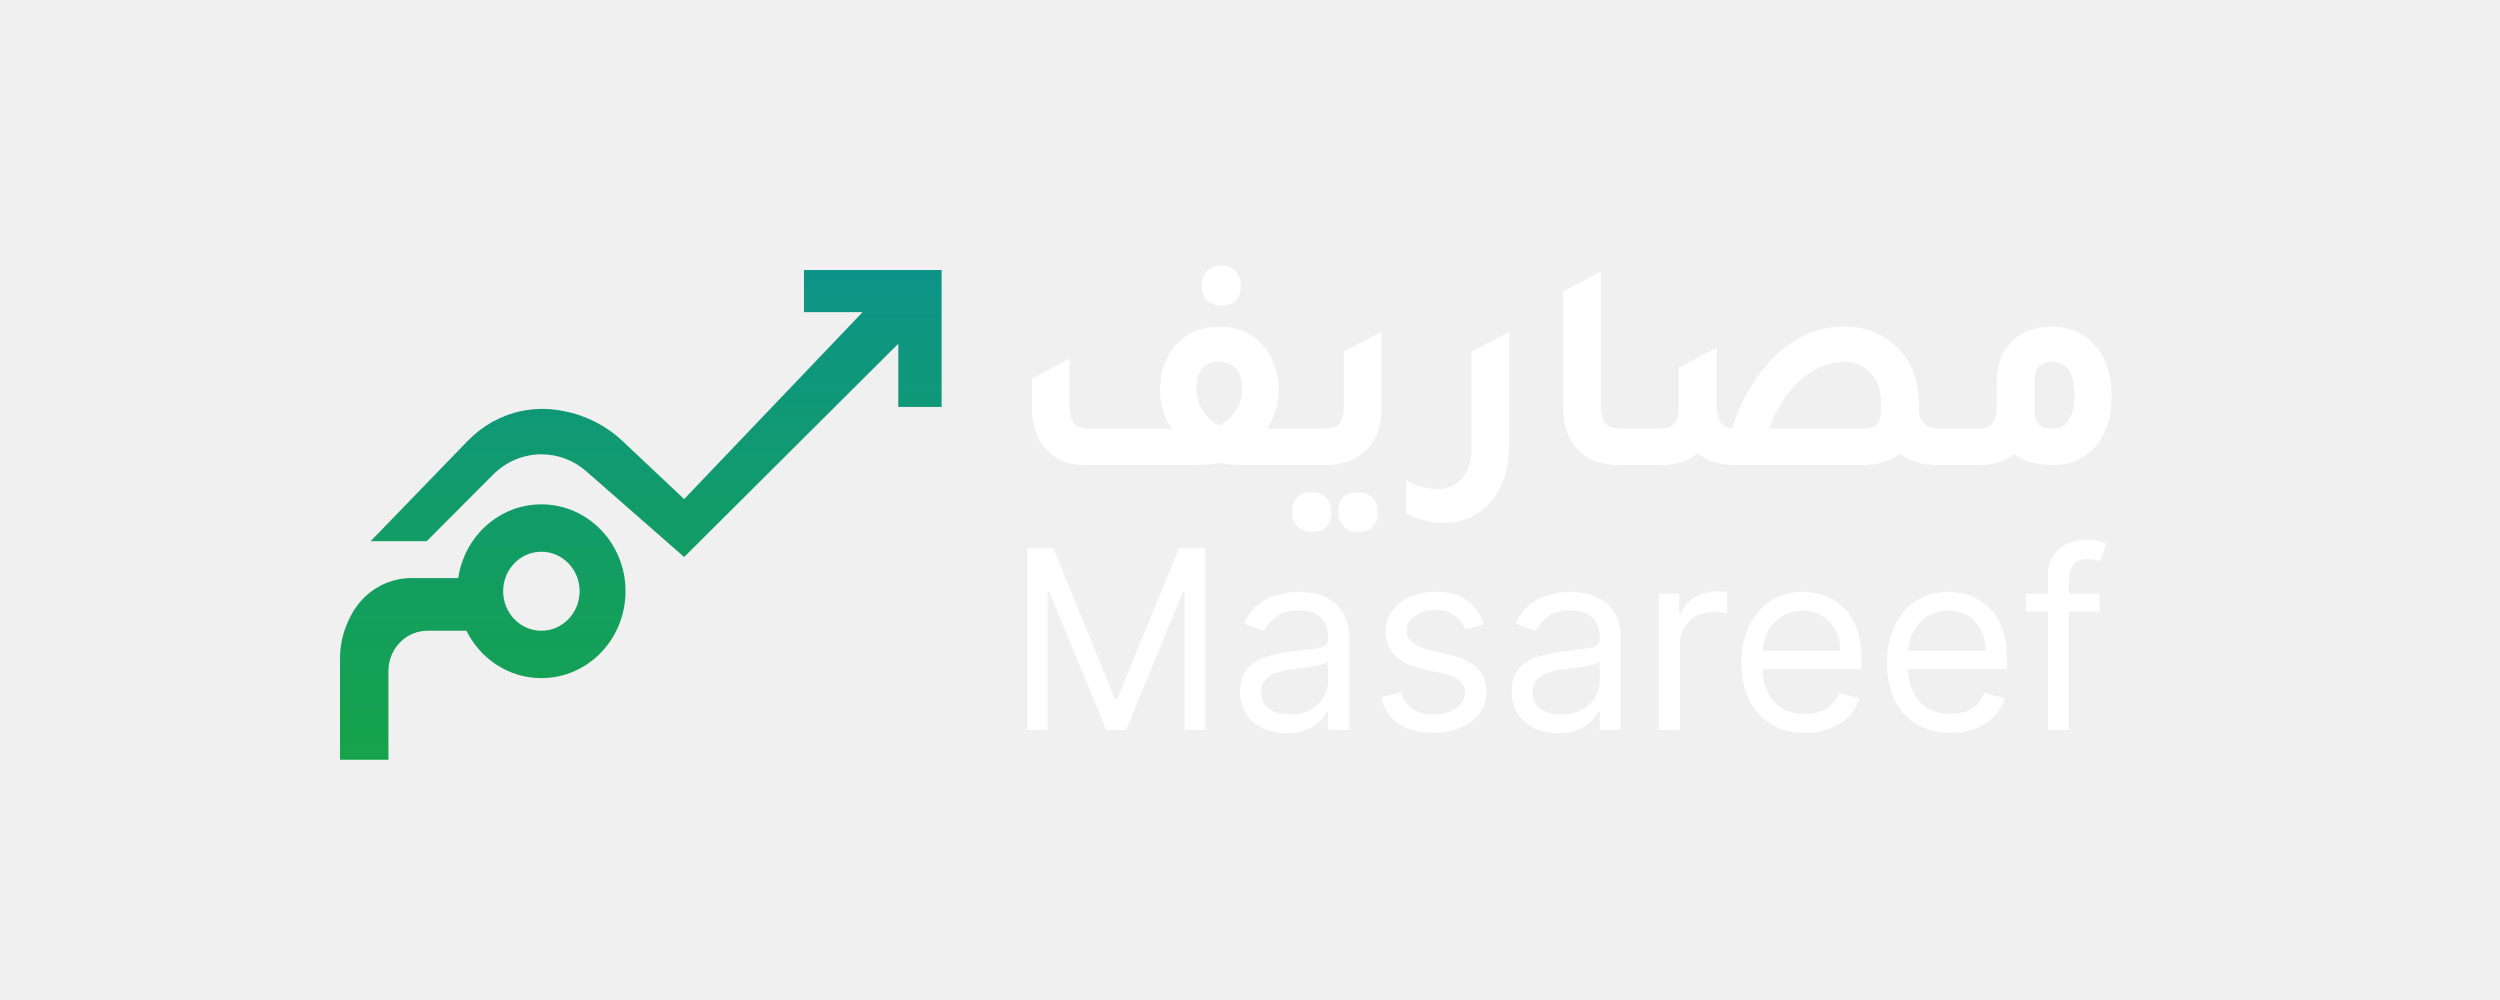
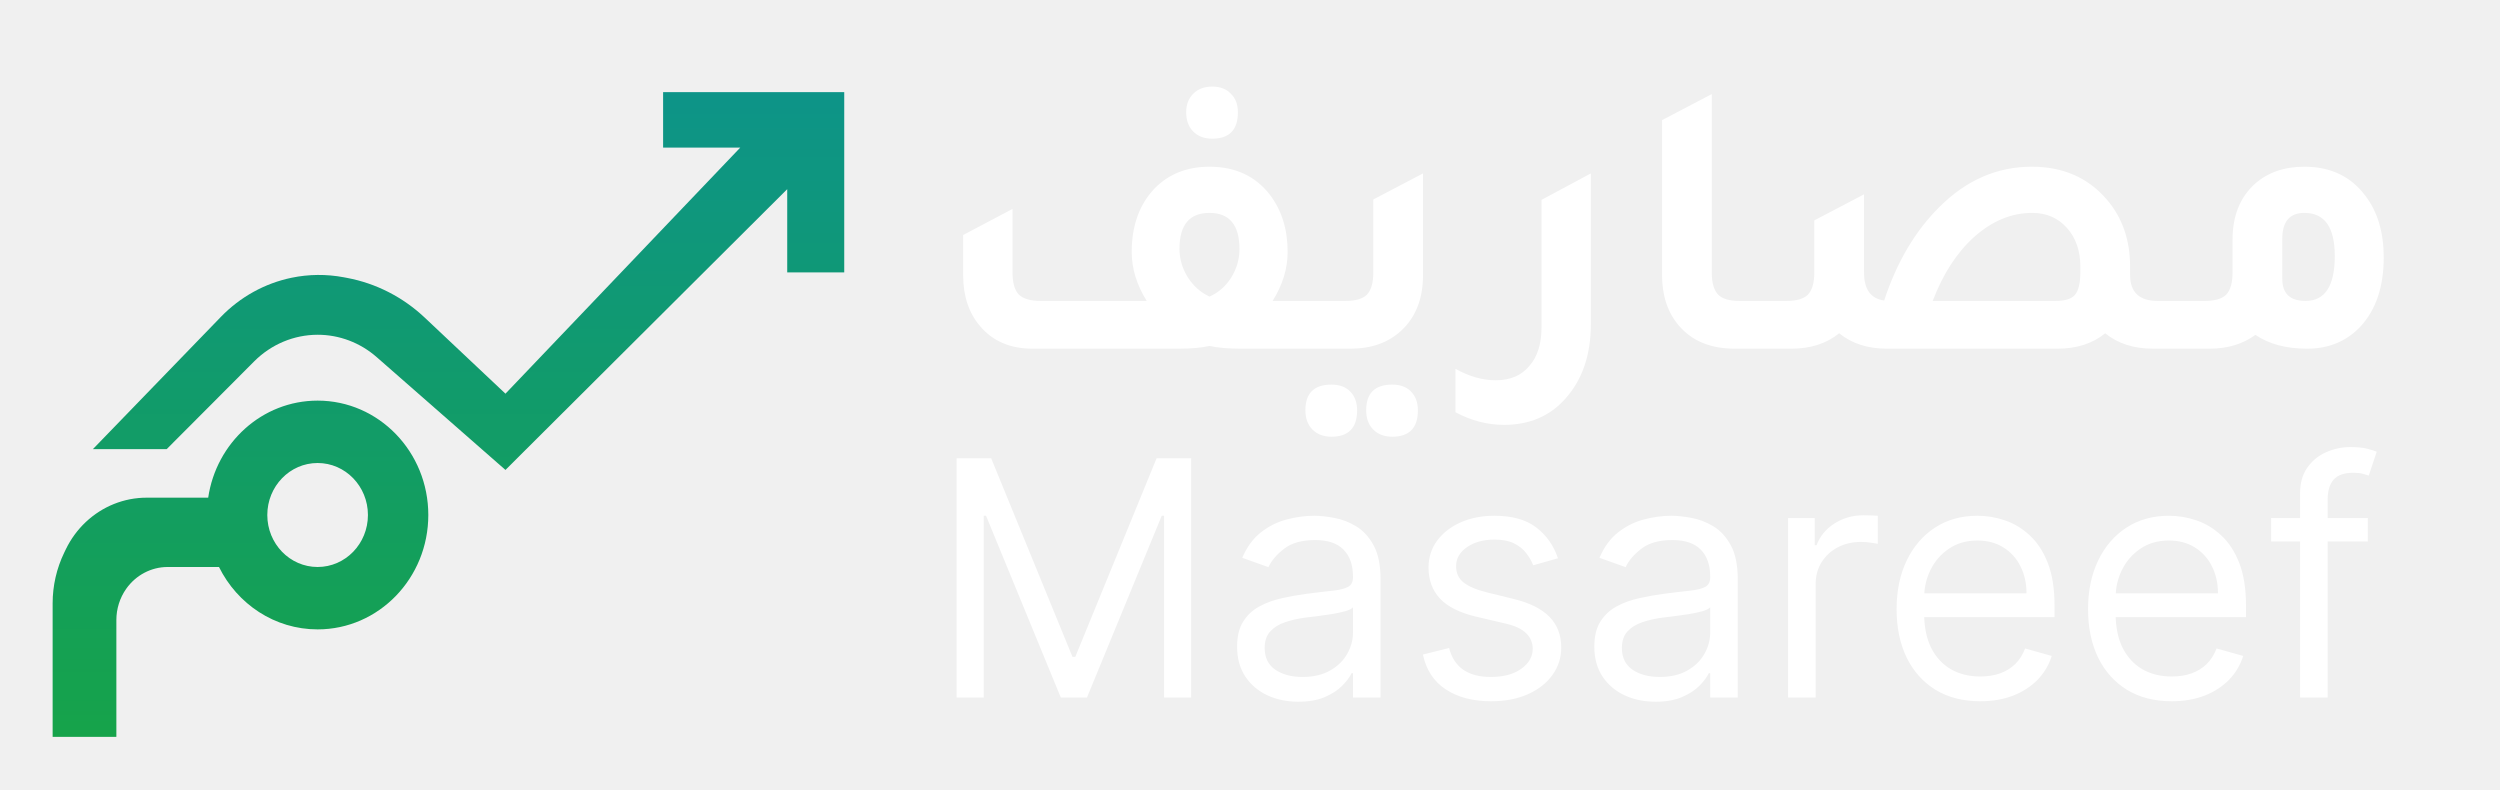
- <svg xmlns="http://www.w3.org/2000/svg" width="500" height="200" viewBox="0 0 500 200" fill="none">
-   <path fill-rule="evenodd" clip-rule="evenodd" d="M108.278 100.869C117.57 100.869 125.103 108.65 125.103 118.248C125.103 127.846 117.57 135.626 108.278 135.626C101.74 135.626 96.072 131.774 93.287 126.147H85.488C82.992 126.147 80.647 127.38 79.179 129.465C78.209 130.842 77.687 132.502 77.687 134.205V151.951H68V131.671C68 128.996 68.603 126.357 69.762 123.963L70.008 123.453C70.766 121.887 71.799 120.48 73.053 119.302C75.58 116.929 78.873 115.615 82.288 115.615H91.645C92.874 107.266 99.852 100.869 108.278 100.869ZM108.278 110.348C104.054 110.348 100.63 113.885 100.63 118.248C100.63 122.61 104.054 126.147 108.278 126.147C112.502 126.147 115.926 122.61 115.926 118.248C115.926 113.885 112.502 110.348 108.278 110.348Z" fill="url(#paint0_linear_6_50)" />
-   <path d="M85.335 108.242H74.118L93.571 88.149C96.512 85.112 100.257 83.041 104.335 82.199C106.94 81.661 109.62 81.636 112.234 82.127L112.756 82.225C117.159 83.052 121.248 85.142 124.556 88.257L136.829 99.816L172.519 62.426H160.792V54H188.324V81.384H179.657V68.745L136.829 111.402L117.255 94.26C114.751 92.067 111.574 90.863 108.291 90.863C104.686 90.863 101.223 92.314 98.636 94.907L85.335 108.242Z" fill="url(#paint1_linear_6_50)" />
-   <path d="M244.26 61.08C243.06 61.08 242.1 60.72 241.38 60C240.66 59.28 240.3 58.3 240.3 57.06C240.3 55.9 240.66 54.96 241.38 54.24C242.1 53.52 243.06 53.16 244.26 53.16C245.46 53.16 246.4 53.52 247.08 54.24C247.8 54.92 248.16 55.86 248.16 57.06C248.16 59.74 246.86 61.08 244.26 61.08ZM253.44 85.74H262.74V93H248.64C246.68 93 245.08 92.86 243.84 92.58C242.68 92.86 241.08 93 239.04 93H216.96C213.56 93 210.9 91.86 208.98 89.58C207.26 87.58 206.4 85 206.4 81.84V75.72L213.9 71.76V81.36C213.9 82.96 214.22 84.1 214.86 84.78C215.54 85.42 216.64 85.74 218.16 85.74H234.3C232.78 83.3 232.02 80.82 232.02 78.3C232.02 74.3 233.18 71.08 235.5 68.64C237.66 66.44 240.44 65.34 243.84 65.34C247.76 65.34 250.82 66.76 253.02 69.6C254.82 71.96 255.72 74.86 255.72 78.3C255.72 80.82 254.96 83.3 253.44 85.74ZM243.84 85.08C245.2 84.48 246.3 83.52 247.14 82.2C247.98 80.84 248.4 79.4 248.4 77.88C248.4 74.2 246.88 72.36 243.84 72.36C240.8 72.36 239.28 74.18 239.28 77.82C239.28 79.34 239.7 80.78 240.54 82.14C241.38 83.46 242.48 84.44 243.84 85.08ZM259.141 93V85.74H264.541C266.061 85.74 267.141 85.42 267.781 84.78C268.421 84.1 268.741 82.98 268.741 81.42V70.32L276.301 66.36V81.78C276.301 85.42 275.181 88.26 272.941 90.3C270.981 92.1 268.421 93 265.261 93H259.141ZM262.381 106.38C261.181 106.38 260.221 106.02 259.501 105.3C258.781 104.58 258.421 103.6 258.421 102.36C258.421 99.76 259.741 98.46 262.381 98.46C263.581 98.46 264.521 98.8 265.201 99.48C265.921 100.2 266.281 101.16 266.281 102.36C266.281 105.04 264.981 106.38 262.381 106.38ZM271.621 106.38C270.421 106.38 269.461 106.02 268.741 105.3C268.021 104.58 267.661 103.6 267.661 102.36C267.661 99.76 268.981 98.46 271.621 98.46C272.821 98.46 273.761 98.8 274.441 99.48C275.161 100.2 275.521 101.16 275.521 102.36C275.521 105.04 274.221 106.38 271.621 106.38ZM301.809 89.28C301.809 93.92 300.529 97.68 297.969 100.56C295.609 103.24 292.489 104.58 288.609 104.58C286.089 104.58 283.629 103.94 281.229 102.66V96.06C283.309 97.22 285.349 97.8 287.349 97.8C289.549 97.8 291.249 97.08 292.449 95.64C293.689 94.24 294.309 92.28 294.309 89.76V70.38L301.809 66.36V89.28ZM323.67 93C320.03 93 317.21 91.84 315.21 89.52C313.49 87.52 312.63 84.94 312.63 81.78V58.26L320.19 54.3V81.42C320.19 82.98 320.51 84.1 321.15 84.78C321.79 85.42 322.87 85.74 324.39 85.74H329.79V93H323.67ZM387.973 85.74H393.373V93H387.253C384.333 93 381.913 92.22 379.993 90.66C378.073 92.22 375.653 93 372.733 93H346.813C343.893 93 341.473 92.22 339.553 90.66C337.633 92.22 335.213 93 332.293 93H326.173V85.74H331.573C333.093 85.74 334.173 85.42 334.813 84.78C335.453 84.1 335.773 82.98 335.773 81.42V73.5L343.333 69.54V81.42C343.333 83.98 344.353 85.4 346.393 85.68C348.313 79.84 351.113 75.1 354.793 71.46C358.873 67.38 363.553 65.34 368.833 65.34C373.553 65.34 377.333 66.98 380.173 70.26C382.573 73.02 383.773 76.44 383.773 80.52V81.78C383.773 84.42 385.173 85.74 387.973 85.74ZM372.433 85.74C373.873 85.74 374.853 85.44 375.373 84.84C375.933 84.2 376.213 83.04 376.213 81.36V80.52C376.213 78.12 375.533 76.16 374.173 74.64C372.813 73.12 371.053 72.36 368.893 72.36C365.773 72.36 362.853 73.56 360.133 75.96C357.453 78.36 355.333 81.62 353.773 85.74H372.433ZM399.347 76.44C399.347 72.84 400.467 70.02 402.707 67.98C404.667 66.22 407.187 65.34 410.267 65.34C414.227 65.34 417.307 66.8 419.507 69.72C421.387 72.16 422.327 75.3 422.327 79.14C422.327 83.58 421.147 87.08 418.787 89.64C416.667 91.88 413.967 93 410.687 93C407.487 93 404.867 92.3 402.827 90.9C400.907 92.3 398.587 93 395.867 93H389.747V85.74H395.147C396.667 85.74 397.747 85.42 398.387 84.78C399.027 84.1 399.347 82.98 399.347 81.42V76.44ZM406.907 82.38C406.907 84.62 408.087 85.74 410.447 85.74C413.407 85.74 414.887 83.46 414.887 78.9C414.887 74.54 413.347 72.36 410.267 72.36C408.027 72.36 406.907 73.68 406.907 76.32V82.38Z" fill="white" />
-   <path d="M205.403 109.636H210.659L223.017 139.821H223.443L235.801 109.636H241.057V146H236.938V118.372H236.582L225.219 146H221.241L209.878 118.372H209.523V146H205.403V109.636ZM257.343 146.639C255.615 146.639 254.047 146.314 252.638 145.663C251.229 145 250.111 144.047 249.282 142.804C248.454 141.549 248.039 140.034 248.039 138.259C248.039 136.696 248.347 135.429 248.963 134.459C249.578 133.476 250.401 132.707 251.431 132.151C252.46 131.594 253.597 131.18 254.84 130.908C256.094 130.624 257.355 130.399 258.622 130.233C260.279 130.02 261.622 129.86 262.652 129.754C263.694 129.635 264.451 129.44 264.925 129.168C265.41 128.895 265.653 128.422 265.653 127.747V127.605C265.653 125.853 265.173 124.492 264.215 123.521C263.268 122.551 261.829 122.065 259.9 122.065C257.9 122.065 256.331 122.503 255.195 123.379C254.058 124.255 253.259 125.19 252.798 126.185L248.82 124.764C249.531 123.107 250.478 121.817 251.661 120.893C252.857 119.958 254.159 119.307 255.568 118.94C256.988 118.562 258.385 118.372 259.758 118.372C260.634 118.372 261.64 118.479 262.776 118.692C263.925 118.893 265.031 119.313 266.097 119.952C267.174 120.592 268.068 121.556 268.778 122.847C269.488 124.137 269.843 125.865 269.843 128.031V146H265.653V142.307H265.44C265.156 142.899 264.682 143.532 264.019 144.207C263.356 144.881 262.475 145.455 261.374 145.929C260.273 146.402 258.929 146.639 257.343 146.639ZM257.982 142.875C259.64 142.875 261.036 142.549 262.173 141.898C263.321 141.247 264.185 140.407 264.765 139.377C265.357 138.347 265.653 137.264 265.653 136.128V132.293C265.475 132.506 265.085 132.701 264.481 132.879C263.889 133.044 263.203 133.192 262.421 133.322C261.652 133.441 260.9 133.547 260.166 133.642C259.444 133.725 258.858 133.796 258.409 133.855C257.32 133.997 256.302 134.228 255.355 134.548C254.419 134.855 253.662 135.323 253.082 135.95C252.514 136.566 252.23 137.406 252.23 138.472C252.23 139.928 252.768 141.028 253.845 141.774C254.934 142.508 256.313 142.875 257.982 142.875ZM296.81 124.835L293.045 125.901C292.809 125.273 292.46 124.664 291.998 124.072C291.548 123.468 290.933 122.971 290.151 122.58C289.37 122.19 288.37 121.994 287.151 121.994C285.482 121.994 284.091 122.379 282.978 123.148C281.877 123.906 281.327 124.871 281.327 126.043C281.327 127.084 281.705 127.907 282.463 128.511C283.221 129.114 284.404 129.617 286.014 130.02L290.062 131.014C292.501 131.606 294.318 132.512 295.513 133.731C296.709 134.938 297.307 136.495 297.307 138.401C297.307 139.963 296.857 141.36 295.957 142.591C295.07 143.822 293.827 144.793 292.229 145.503C290.631 146.213 288.772 146.568 286.653 146.568C283.872 146.568 281.569 145.964 279.746 144.757C277.924 143.55 276.769 141.786 276.284 139.466L280.261 138.472C280.64 139.939 281.356 141.04 282.41 141.774C283.475 142.508 284.866 142.875 286.582 142.875C288.536 142.875 290.086 142.461 291.234 141.632C292.394 140.792 292.974 139.786 292.974 138.614C292.974 137.667 292.643 136.874 291.98 136.234C291.317 135.583 290.299 135.098 288.926 134.778L284.381 133.713C281.883 133.121 280.048 132.204 278.876 130.961C277.716 129.706 277.136 128.138 277.136 126.256C277.136 124.717 277.568 123.356 278.433 122.172C279.308 120.988 280.498 120.059 282.001 119.384C283.517 118.71 285.233 118.372 287.151 118.372C289.849 118.372 291.968 118.964 293.507 120.148C295.058 121.331 296.159 122.894 296.81 124.835ZM311.64 146.639C309.912 146.639 308.343 146.314 306.935 145.663C305.526 145 304.408 144.047 303.579 142.804C302.75 141.549 302.336 140.034 302.336 138.259C302.336 136.696 302.644 135.429 303.259 134.459C303.875 133.476 304.698 132.707 305.727 132.151C306.757 131.594 307.894 131.18 309.137 130.908C310.391 130.624 311.652 130.399 312.919 130.233C314.576 130.02 315.919 129.86 316.949 129.754C317.991 129.635 318.748 129.44 319.222 129.168C319.707 128.895 319.95 128.422 319.95 127.747V127.605C319.95 125.853 319.47 124.492 318.512 123.521C317.565 122.551 316.126 122.065 314.197 122.065C312.196 122.065 310.628 122.503 309.492 123.379C308.355 124.255 307.556 125.19 307.095 126.185L303.117 124.764C303.828 123.107 304.775 121.817 305.958 120.893C307.154 119.958 308.456 119.307 309.865 118.94C311.285 118.562 312.682 118.372 314.055 118.372C314.931 118.372 315.937 118.479 317.073 118.692C318.222 118.893 319.328 119.313 320.394 119.952C321.471 120.592 322.365 121.556 323.075 122.847C323.785 124.137 324.14 125.865 324.14 128.031V146H319.95V142.307H319.737C319.453 142.899 318.979 143.532 318.316 144.207C317.653 144.881 316.771 145.455 315.671 145.929C314.57 146.402 313.226 146.639 311.64 146.639ZM312.279 142.875C313.936 142.875 315.333 142.549 316.47 141.898C317.618 141.247 318.482 140.407 319.062 139.377C319.654 138.347 319.95 137.264 319.95 136.128V132.293C319.772 132.506 319.382 132.701 318.778 132.879C318.186 133.044 317.499 133.192 316.718 133.322C315.949 133.441 315.197 133.547 314.463 133.642C313.741 133.725 313.155 133.796 312.705 133.855C311.616 133.997 310.598 134.228 309.651 134.548C308.716 134.855 307.959 135.323 307.379 135.95C306.811 136.566 306.526 137.406 306.526 138.472C306.526 139.928 307.065 141.028 308.142 141.774C309.231 142.508 310.61 142.875 312.279 142.875ZM331.788 146V118.727H335.837V122.847H336.121C336.618 121.497 337.518 120.402 338.82 119.562C340.122 118.721 341.589 118.301 343.223 118.301C343.531 118.301 343.915 118.307 344.377 118.319C344.839 118.331 345.188 118.348 345.425 118.372V122.634C345.283 122.598 344.957 122.545 344.448 122.474C343.951 122.391 343.424 122.349 342.868 122.349C341.542 122.349 340.358 122.628 339.317 123.184C338.287 123.728 337.47 124.486 336.866 125.457C336.275 126.415 335.979 127.51 335.979 128.741V146H331.788ZM360.996 146.568C358.369 146.568 356.102 145.988 354.196 144.828C352.302 143.656 350.84 142.023 349.81 139.928C348.792 137.821 348.283 135.37 348.283 132.577C348.283 129.783 348.792 127.321 349.81 125.19C350.84 123.048 352.272 121.379 354.107 120.183C355.954 118.976 358.108 118.372 360.57 118.372C361.991 118.372 363.393 118.609 364.778 119.082C366.163 119.556 367.424 120.325 368.56 121.391C369.697 122.444 370.602 123.841 371.277 125.581C371.952 127.321 372.289 129.464 372.289 132.009V133.784H351.266V130.162H368.028C368.028 128.623 367.72 127.25 367.104 126.043C366.501 124.835 365.637 123.882 364.512 123.184C363.399 122.486 362.085 122.136 360.57 122.136C358.901 122.136 357.457 122.551 356.238 123.379C355.031 124.196 354.101 125.261 353.45 126.575C352.799 127.889 352.474 129.298 352.474 130.801V133.216C352.474 135.276 352.829 137.022 353.539 138.454C354.261 139.874 355.261 140.957 356.54 141.703C357.818 142.437 359.304 142.804 360.996 142.804C362.097 142.804 363.092 142.65 363.979 142.342C364.879 142.023 365.654 141.549 366.305 140.922C366.956 140.283 367.46 139.49 367.815 138.543L371.863 139.679C371.437 141.052 370.721 142.259 369.714 143.301C368.708 144.331 367.465 145.136 365.986 145.716C364.506 146.284 362.843 146.568 360.996 146.568ZM390.098 146.568C387.47 146.568 385.203 145.988 383.298 144.828C381.404 143.656 379.942 142.023 378.912 139.928C377.894 137.821 377.385 135.37 377.385 132.577C377.385 129.783 377.894 127.321 378.912 125.19C379.942 123.048 381.374 121.379 383.209 120.183C385.055 118.976 387.21 118.372 389.672 118.372C391.092 118.372 392.495 118.609 393.88 119.082C395.265 119.556 396.526 120.325 397.662 121.391C398.798 122.444 399.704 123.841 400.379 125.581C401.053 127.321 401.391 129.464 401.391 132.009V133.784H380.368V130.162H397.129C397.129 128.623 396.821 127.25 396.206 126.043C395.602 124.835 394.738 123.882 393.614 123.184C392.501 122.486 391.187 122.136 389.672 122.136C388.003 122.136 386.559 122.551 385.339 123.379C384.132 124.196 383.203 125.261 382.552 126.575C381.901 127.889 381.575 129.298 381.575 130.801V133.216C381.575 135.276 381.93 137.022 382.641 138.454C383.363 139.874 384.363 140.957 385.641 141.703C386.92 142.437 388.405 142.804 390.098 142.804C391.199 142.804 392.193 142.65 393.081 142.342C393.981 142.023 394.756 141.549 395.407 140.922C396.058 140.283 396.561 139.49 396.916 138.543L400.964 139.679C400.538 141.052 399.822 142.259 398.816 143.301C397.81 144.331 396.567 145.136 395.087 145.716C393.608 146.284 391.945 146.568 390.098 146.568ZM419.91 118.727V122.278H405.208V118.727H419.91ZM409.612 146V114.963C409.612 113.401 409.978 112.098 410.712 111.057C411.446 110.015 412.399 109.234 413.571 108.713C414.743 108.192 415.98 107.932 417.282 107.932C418.312 107.932 419.152 108.015 419.803 108.18C420.454 108.346 420.94 108.5 421.259 108.642L420.052 112.264C419.839 112.193 419.543 112.104 419.164 111.998C418.797 111.891 418.312 111.838 417.708 111.838C416.323 111.838 415.323 112.187 414.707 112.886C414.104 113.584 413.802 114.608 413.802 115.957V146H409.612Z" fill="white" />
+ <svg xmlns="http://www.w3.org/2000/svg" width="380" height="120" viewBox="0 0 380 120" fill="none">
+   <path fill-rule="evenodd" clip-rule="evenodd" d="M48.278 60.894C57.57 60.894 65.103 68.678 65.103 78.281C65.103 87.883 57.57 95.667 48.278 95.667C41.74 95.667 36.072 91.813 33.287 86.183H25.488C22.992 86.183 20.647 87.417 19.179 89.503C18.209 90.881 17.687 92.541 17.687 94.245V112H8V91.71C8 89.034 8.603 86.393 9.762 83.999L10.008 83.489C10.767 81.922 11.799 80.513 13.053 79.335C15.58 76.961 18.873 75.646 22.288 75.646H31.645C32.874 67.294 39.852 60.894 48.278 60.894ZM48.278 70.377C44.054 70.377 40.63 73.916 40.63 78.281C40.63 82.645 44.054 86.183 48.278 86.183C52.502 86.183 55.926 82.645 55.926 78.281C55.926 73.916 52.502 70.377 48.278 70.377Z" fill="url(#paint0_linear_6_50)" />
+   <path d="M25.335 68.27H14.118L33.571 48.168C36.512 45.129 40.257 43.058 44.335 42.215C46.94 41.676 49.62 41.652 52.234 42.143L52.756 42.241C57.159 43.069 61.248 45.16 64.556 48.276L76.829 59.84L112.519 22.433H100.792V14.003H128.324V41.4H119.657V28.755L76.829 71.431L57.255 54.282C54.751 52.088 51.574 50.883 48.291 50.883C44.686 50.883 41.223 52.335 38.636 54.929L25.335 68.27Z" fill="url(#paint1_linear_6_50)" />
+   <path d="M184.26 21.08C183.06 21.08 182.1 20.72 181.38 20C180.66 19.28 180.3 18.3 180.3 17.06C180.3 15.9 180.66 14.96 181.38 14.24C182.1 13.52 183.06 13.16 184.26 13.16C185.46 13.16 186.4 13.52 187.08 14.24C187.8 14.92 188.16 15.86 188.16 17.06C188.16 19.74 186.86 21.08 184.26 21.08ZM193.44 45.74H202.74V53H188.64C186.68 53 185.08 52.86 183.84 52.58C182.68 52.86 181.08 53 179.04 53H156.96C153.56 53 150.9 51.86 148.98 49.58C147.26 47.58 146.4 45 146.4 41.84V35.72L153.9 31.76V41.36C153.9 42.96 154.22 44.1 154.86 44.78C155.54 45.42 156.64 45.74 158.16 45.74H174.3C172.78 43.3 172.02 40.82 172.02 38.3C172.02 34.3 173.18 31.08 175.5 28.64C177.66 26.44 180.44 25.34 183.84 25.34C187.76 25.34 190.82 26.76 193.02 29.6C194.82 31.96 195.72 34.86 195.72 38.3C195.72 40.82 194.96 43.3 193.44 45.74ZM183.84 45.08C185.2 44.48 186.3 43.52 187.14 42.2C187.98 40.84 188.4 39.4 188.4 37.88C188.4 34.2 186.88 32.36 183.84 32.36C180.8 32.36 179.28 34.18 179.28 37.82C179.28 39.34 179.7 40.78 180.54 42.14C181.38 43.46 182.48 44.44 183.84 45.08ZM199.141 53V45.74H204.541C206.061 45.74 207.141 45.42 207.781 44.78C208.421 44.1 208.741 42.98 208.741 41.42V30.32L216.301 26.36V41.78C216.301 45.42 215.181 48.26 212.941 50.3C210.981 52.1 208.421 53 205.261 53H199.141ZM202.381 66.38C201.181 66.38 200.221 66.02 199.501 65.3C198.781 64.58 198.421 63.6 198.421 62.36C198.421 59.76 199.741 58.46 202.381 58.46C203.581 58.46 204.521 58.8 205.201 59.48C205.921 60.2 206.281 61.16 206.281 62.36C206.281 65.04 204.981 66.38 202.381 66.38ZM211.621 66.38C210.421 66.38 209.461 66.02 208.741 65.3C208.021 64.58 207.661 63.6 207.661 62.36C207.661 59.76 208.981 58.46 211.621 58.46C212.821 58.46 213.761 58.8 214.441 59.48C215.161 60.2 215.521 61.16 215.521 62.36C215.521 65.04 214.221 66.38 211.621 66.38ZM241.809 49.28C241.809 53.92 240.529 57.68 237.969 60.56C235.609 63.24 232.489 64.58 228.609 64.58C226.089 64.58 223.629 63.94 221.229 62.66V56.06C223.309 57.22 225.349 57.8 227.349 57.8C229.549 57.8 231.249 57.08 232.449 55.64C233.689 54.24 234.309 52.28 234.309 49.76V30.38L241.809 26.36V49.28ZM263.67 53C260.03 53 257.21 51.84 255.21 49.52C253.49 47.52 252.63 44.94 252.63 41.78V18.26L260.19 14.3V41.42C260.19 42.98 260.51 44.1 261.15 44.78C261.79 45.42 262.87 45.74 264.39 45.74H269.79V53H263.67ZM327.973 45.74H333.373V53H327.253C324.333 53 321.913 52.22 319.993 50.66C318.073 52.22 315.653 53 312.733 53H286.813C283.893 53 281.473 52.22 279.553 50.66C277.633 52.22 275.213 53 272.293 53H266.173V45.74H271.573C273.093 45.74 274.173 45.42 274.813 44.78C275.453 44.1 275.773 42.98 275.773 41.42V33.5L283.333 29.54V41.42C283.333 43.98 284.353 45.4 286.393 45.68C288.313 39.84 291.113 35.1 294.793 31.46C298.873 27.38 303.553 25.34 308.833 25.34C313.553 25.34 317.333 26.98 320.173 30.26C322.573 33.02 323.773 36.44 323.773 40.52V41.78C323.773 44.42 325.173 45.74 327.973 45.74ZM312.433 45.74C313.873 45.74 314.853 45.44 315.373 44.84C315.933 44.2 316.213 43.04 316.213 41.36V40.52C316.213 38.12 315.533 36.16 314.173 34.64C312.813 33.12 311.053 32.36 308.893 32.36C305.773 32.36 302.853 33.56 300.133 35.96C297.453 38.36 295.333 41.62 293.773 45.74H312.433ZM339.347 36.44C339.347 32.84 340.467 30.02 342.707 27.98C344.667 26.22 347.187 25.34 350.267 25.34C354.227 25.34 357.307 26.8 359.507 29.72C361.387 32.16 362.327 35.3 362.327 39.14C362.327 43.58 361.147 47.08 358.787 49.64C356.667 51.88 353.967 53 350.687 53C347.487 53 344.867 52.3 342.827 50.9C340.907 52.3 338.587 53 335.867 53H329.747V45.74H335.147C336.667 45.74 337.747 45.42 338.387 44.78C339.027 44.1 339.347 42.98 339.347 41.42V36.44ZM346.907 42.38C346.907 44.62 348.087 45.74 350.447 45.74C353.407 45.74 354.887 43.46 354.887 38.9C354.887 34.54 353.347 32.36 350.267 32.36C348.027 32.36 346.907 33.68 346.907 36.32V42.38Z" fill="white" />
+   <path d="M145.403 69.659H150.659L163.017 99.844H163.443L175.801 69.659H181.057V106.023H176.938V78.395H176.582L165.219 106.023H161.241L149.878 78.395H149.523V106.023H145.403V69.659ZM197.343 106.662C195.615 106.662 194.047 106.337 192.638 105.686C191.229 105.023 190.111 104.07 189.282 102.827C188.454 101.572 188.039 100.057 188.039 98.281C188.039 96.719 188.347 95.452 188.963 94.482C189.578 93.499 190.401 92.73 191.431 92.174C192.46 91.617 193.597 91.203 194.84 90.931C196.094 90.647 197.355 90.422 198.622 90.256C200.279 90.043 201.622 89.883 202.652 89.776C203.694 89.658 204.451 89.463 204.925 89.191C205.41 88.918 205.653 88.445 205.653 87.77V87.628C205.653 85.876 205.173 84.515 204.215 83.544C203.268 82.574 201.829 82.088 199.9 82.088C197.9 82.088 196.331 82.526 195.195 83.402C194.058 84.278 193.259 85.213 192.798 86.207L188.82 84.787C189.531 83.13 190.478 81.84 191.661 80.916C192.857 79.981 194.159 79.33 195.568 78.963C196.988 78.584 198.385 78.395 199.758 78.395C200.634 78.395 201.64 78.502 202.776 78.715C203.925 78.916 205.031 79.336 206.097 79.975C207.174 80.615 208.068 81.579 208.778 82.87C209.488 84.16 209.843 85.888 209.843 88.054V106.023H205.653V102.33H205.44C205.156 102.922 204.682 103.555 204.019 104.23C203.356 104.904 202.475 105.478 201.374 105.952C200.273 106.425 198.929 106.662 197.343 106.662ZM197.982 102.898C199.64 102.898 201.036 102.572 202.173 101.921C203.321 101.27 204.185 100.43 204.765 99.4C205.357 98.37 205.653 97.287 205.653 96.151V92.316C205.475 92.529 205.085 92.724 204.481 92.901C203.889 93.067 203.203 93.215 202.421 93.345C201.652 93.464 200.9 93.57 200.166 93.665C199.444 93.748 198.858 93.819 198.409 93.878C197.32 94.02 196.302 94.251 195.355 94.57C194.419 94.878 193.662 95.346 193.082 95.973C192.514 96.589 192.23 97.429 192.23 98.495C192.23 99.95 192.768 101.051 193.845 101.797C194.934 102.531 196.313 102.898 197.982 102.898ZM236.81 84.858L233.045 85.924C232.809 85.296 232.46 84.686 231.998 84.095C231.548 83.491 230.933 82.994 230.151 82.603C229.37 82.213 228.37 82.017 227.151 82.017C225.482 82.017 224.091 82.402 222.978 83.171C221.877 83.929 221.327 84.894 221.327 86.066C221.327 87.107 221.705 87.93 222.463 88.534C223.221 89.137 224.404 89.64 226.014 90.043L230.062 91.037C232.501 91.629 234.318 92.534 235.513 93.754C236.709 94.961 237.307 96.518 237.307 98.424C237.307 99.986 236.857 101.383 235.957 102.614C235.07 103.845 233.827 104.816 232.229 105.526C230.631 106.236 228.772 106.591 226.653 106.591C223.872 106.591 221.569 105.987 219.746 104.78C217.924 103.573 216.769 101.809 216.284 99.489L220.261 98.495C220.64 99.962 221.356 101.063 222.41 101.797C223.475 102.531 224.866 102.898 226.582 102.898C228.536 102.898 230.086 102.484 231.234 101.655C232.394 100.815 232.974 99.808 232.974 98.636C232.974 97.69 232.643 96.897 231.98 96.257C231.317 95.606 230.299 95.121 228.926 94.801L224.381 93.736C221.883 93.144 220.048 92.227 218.876 90.984C217.716 89.729 217.136 88.161 217.136 86.279C217.136 84.74 217.568 83.379 218.433 82.195C219.308 81.011 220.498 80.082 222.001 79.407C223.517 78.732 225.233 78.395 227.151 78.395C229.849 78.395 231.968 78.987 233.507 80.171C235.058 81.354 236.159 82.917 236.81 84.858ZM251.64 106.662C249.912 106.662 248.343 106.337 246.935 105.686C245.526 105.023 244.408 104.07 243.579 102.827C242.75 101.572 242.336 100.057 242.336 98.281C242.336 96.719 242.644 95.452 243.259 94.482C243.875 93.499 244.698 92.73 245.727 92.174C246.757 91.617 247.894 91.203 249.137 90.931C250.391 90.647 251.652 90.422 252.919 90.256C254.576 90.043 255.919 89.883 256.949 89.776C257.991 89.658 258.748 89.463 259.222 89.191C259.707 88.918 259.95 88.445 259.95 87.77V87.628C259.95 85.876 259.47 84.515 258.512 83.544C257.565 82.574 256.126 82.088 254.197 82.088C252.196 82.088 250.628 82.526 249.492 83.402C248.355 84.278 247.556 85.213 247.095 86.207L243.117 84.787C243.828 83.13 244.775 81.84 245.958 80.916C247.154 79.981 248.456 79.33 249.865 78.963C251.285 78.584 252.682 78.395 254.055 78.395C254.931 78.395 255.937 78.502 257.073 78.715C258.222 78.916 259.328 79.336 260.394 79.975C261.471 80.615 262.365 81.579 263.075 82.87C263.785 84.16 264.14 85.888 264.14 88.054V106.023H259.95V102.33H259.737C259.453 102.922 258.979 103.555 258.316 104.23C257.653 104.904 256.771 105.478 255.671 105.952C254.57 106.425 253.226 106.662 251.64 106.662ZM252.279 102.898C253.936 102.898 255.333 102.572 256.47 101.921C257.618 101.27 258.482 100.43 259.062 99.4C259.654 98.37 259.95 97.287 259.95 96.151V92.316C259.772 92.529 259.382 92.724 258.778 92.901C258.186 93.067 257.499 93.215 256.718 93.345C255.949 93.464 255.197 93.57 254.463 93.665C253.741 93.748 253.155 93.819 252.705 93.878C251.616 94.02 250.598 94.251 249.651 94.57C248.716 94.878 247.959 95.346 247.379 95.973C246.811 96.589 246.526 97.429 246.526 98.495C246.526 99.95 247.065 101.051 248.142 101.797C249.231 102.531 250.61 102.898 252.279 102.898ZM271.788 106.023V78.75H275.837V82.87H276.121C276.618 81.52 277.518 80.425 278.82 79.585C280.122 78.744 281.589 78.324 283.223 78.324C283.531 78.324 283.915 78.33 284.377 78.342C284.839 78.354 285.188 78.371 285.425 78.395V82.656C285.283 82.621 284.957 82.568 284.448 82.497C283.951 82.414 283.424 82.372 282.868 82.372C281.542 82.372 280.358 82.65 279.317 83.207C278.287 83.751 277.47 84.509 276.866 85.48C276.275 86.438 275.979 87.533 275.979 88.764V106.023H271.788ZM300.996 106.591C298.369 106.591 296.102 106.011 294.196 104.851C292.302 103.679 290.84 102.046 289.81 99.95C288.792 97.843 288.283 95.393 288.283 92.6C288.283 89.806 288.792 87.344 289.81 85.213C290.84 83.071 292.272 81.402 294.107 80.206C295.954 78.999 298.108 78.395 300.57 78.395C301.991 78.395 303.393 78.632 304.778 79.105C306.163 79.579 307.424 80.348 308.56 81.413C309.697 82.467 310.602 83.864 311.277 85.604C311.952 87.344 312.289 89.486 312.289 92.031V93.807H291.266V90.185H308.028C308.028 88.646 307.72 87.273 307.104 86.066C306.501 84.858 305.637 83.905 304.512 83.207C303.399 82.508 302.085 82.159 300.57 82.159C298.901 82.159 297.457 82.574 296.238 83.402C295.031 84.219 294.101 85.284 293.45 86.598C292.799 87.912 292.474 89.321 292.474 90.824V93.239C292.474 95.299 292.829 97.044 293.539 98.477C294.261 99.897 295.261 100.98 296.54 101.726C297.818 102.46 299.304 102.827 300.996 102.827C302.097 102.827 303.092 102.673 303.979 102.365C304.879 102.046 305.654 101.572 306.305 100.945C306.956 100.306 307.46 99.513 307.815 98.566L311.863 99.702C311.437 101.075 310.721 102.282 309.714 103.324C308.708 104.354 307.465 105.159 305.986 105.739C304.506 106.307 302.843 106.591 300.996 106.591ZM330.098 106.591C327.47 106.591 325.203 106.011 323.298 104.851C321.404 103.679 319.942 102.046 318.912 99.95C317.894 97.843 317.385 95.393 317.385 92.6C317.385 89.806 317.894 87.344 318.912 85.213C319.942 83.071 321.374 81.402 323.209 80.206C325.055 78.999 327.21 78.395 329.672 78.395C331.092 78.395 332.495 78.632 333.88 79.105C335.265 79.579 336.526 80.348 337.662 81.413C338.798 82.467 339.704 83.864 340.379 85.604C341.053 87.344 341.391 89.486 341.391 92.031V93.807H320.368V90.185H337.129C337.129 88.646 336.821 87.273 336.206 86.066C335.602 84.858 334.738 83.905 333.614 83.207C332.501 82.508 331.187 82.159 329.672 82.159C328.003 82.159 326.559 82.574 325.339 83.402C324.132 84.219 323.203 85.284 322.552 86.598C321.901 87.912 321.575 89.321 321.575 90.824V93.239C321.575 95.299 321.93 97.044 322.641 98.477C323.363 99.897 324.363 100.98 325.641 101.726C326.92 102.46 328.405 102.827 330.098 102.827C331.199 102.827 332.193 102.673 333.081 102.365C333.981 102.046 334.756 101.572 335.407 100.945C336.058 100.306 336.561 99.513 336.916 98.566L340.964 99.702C340.538 101.075 339.822 102.282 338.816 103.324C337.81 104.354 336.567 105.159 335.087 105.739C333.608 106.307 331.945 106.591 330.098 106.591ZM359.91 78.75V82.301H345.208V78.75H359.91ZM349.612 106.023V74.986C349.612 73.424 349.978 72.121 350.712 71.08C351.446 70.038 352.399 69.257 353.571 68.736C354.743 68.215 355.98 67.955 357.282 67.955C358.312 67.955 359.152 68.038 359.803 68.203C360.454 68.369 360.94 68.523 361.259 68.665L360.052 72.287C359.839 72.216 359.543 72.127 359.164 72.021C358.797 71.914 358.312 71.861 357.708 71.861C356.323 71.861 355.323 72.21 354.707 72.909C354.104 73.607 353.802 74.631 353.802 75.98V106.023H349.612Z" fill="white" />
  <defs>
-     <linearGradient id="paint0_linear_6_50" x1="128.162" y1="54" x2="128.162" y2="151.951" gradientUnits="userSpaceOnUse">
+     <linearGradient id="paint0_linear_6_50" x1="68.162" y1="14.003" x2="68.162" y2="112" gradientUnits="userSpaceOnUse">
      <stop stop-color="#0D9488" />
      <stop offset="1" stop-color="#16A34A" />
    </linearGradient>
-     <linearGradient id="paint1_linear_6_50" x1="128.162" y1="54" x2="128.162" y2="151.951" gradientUnits="userSpaceOnUse">
+     <linearGradient id="paint1_linear_6_50" x1="68.162" y1="14.003" x2="68.162" y2="112" gradientUnits="userSpaceOnUse">
      <stop stop-color="#0D9488" />
      <stop offset="1" stop-color="#16A34A" />
    </linearGradient>
  </defs>
</svg>
